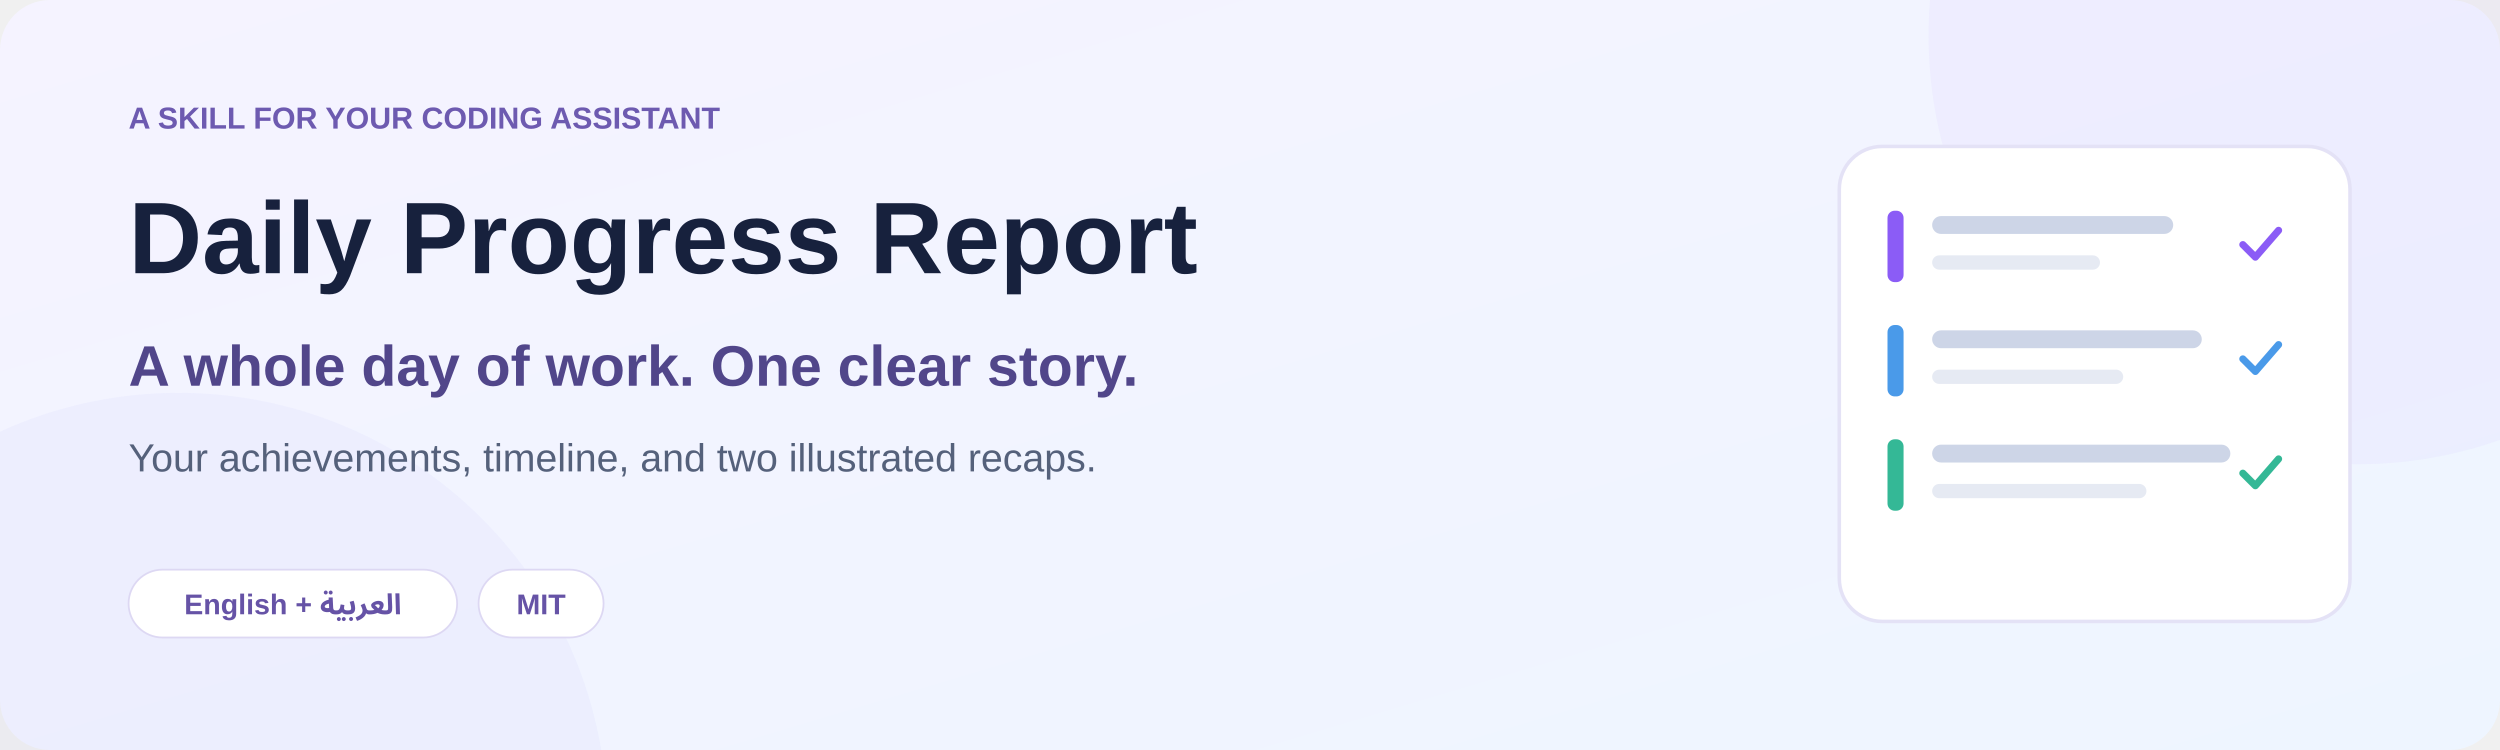
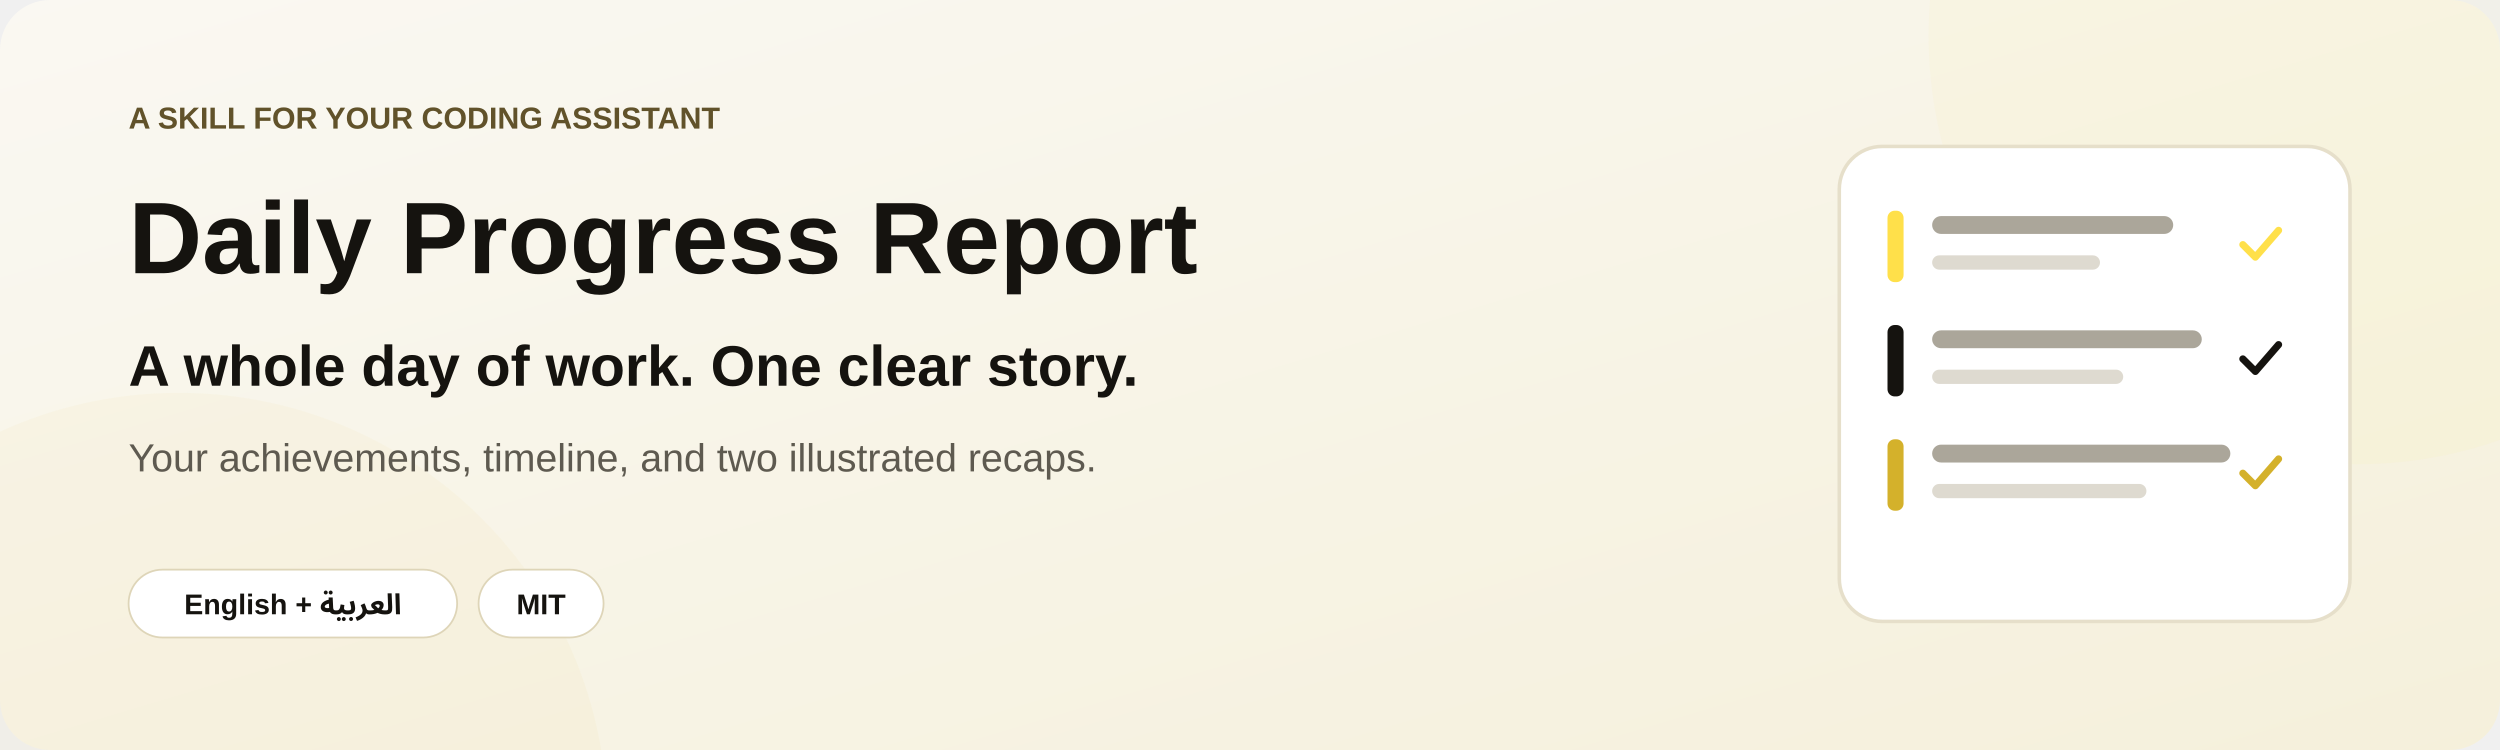
<svg xmlns="http://www.w3.org/2000/svg" width="700" height="210" viewBox="0 0 1400 420" role="img">
  <defs>
    <linearGradient id="bg" x2="1" y2="1">
-       <stop stop-color="#f5f3ff" />
-       <stop offset="1" stop-color="#eef5ff" />
+       <stop stop-color="#FAF8F2" />
+       <stop offset="1" stop-color="#F5F0DB" />
    </linearGradient>
    <linearGradient id="accent">
-       <stop stop-color="#8b5cf6" />
-       <stop offset="1" stop-color="#6366f1" />
+       <stop stop-color="#FFE04A" />
+       <stop offset="1" stop-color="#E3BD18" />
    </linearGradient>
  </defs>
  <g font-family="Arial, Noto Sans Arabic, sans-serif">
    <rect width="1400" height="420" rx="28" fill="url(#bg)" />
-     <circle cx="1320" cy="20" r="240" fill="#8b5cf6" opacity=".045" />
-     <circle cx="100" cy="460" r="240" fill="#6366f1" opacity=".04" />
-     <text x="72" y="72" fill="#6d5ab0" font-size="17" font-weight="700" text-anchor="start">A SKILL FOR YOUR CODING ASSISTANT</text>
-     <text x="72" y="153" fill="#17213d" font-size="57" font-weight="700" text-anchor="start">Daily Progress Report</text>
-     <text x="72" y="216" fill="#51468a" font-size="32" font-weight="700" text-anchor="start">A whole day of work. One clear story.</text>
-     <text x="72" y="264" fill="#55617b" font-size="22" font-weight="400" text-anchor="start">Your achievements, timeline, and two illustrated recaps.</text>
-     <rect x="1030" y="82" width="286" height="266" rx="24" fill="white" stroke="#e4e2f6" stroke-width="2" />
-     <rect x="1057" y="118" width="9" height="40" rx="4" fill="#8b5cf6" />
-     <rect x="1082" y="121" width="135" height="10" rx="5" fill="#cdd5e7" />
-     <rect x="1082" y="143" width="94" height="8" rx="4" fill="#e6eaf3" />
-     <path d="M1256 137l7 7 13-15" fill="none" stroke="#8b5cf6" stroke-width="4" stroke-linecap="round" stroke-linejoin="round" />
-     <rect x="1057" y="182" width="9" height="40" rx="4" fill="#4a9ae9" />
-     <rect x="1082" y="185" width="151" height="10" rx="5" fill="#cdd5e7" />
-     <rect x="1082" y="207" width="107" height="8" rx="4" fill="#e6eaf3" />
-     <path d="M1256 201l7 7 13-15" fill="none" stroke="#4a9ae9" stroke-width="4" stroke-linecap="round" stroke-linejoin="round" />
-     <rect x="1057" y="246" width="9" height="40" rx="4" fill="#34b896" />
-     <rect x="1082" y="249" width="167" height="10" rx="5" fill="#cdd5e7" />
-     <rect x="1082" y="271" width="120" height="8" rx="4" fill="#e6eaf3" />
-     <path d="M1256 265l7 7 13-15" fill="none" stroke="#34b896" stroke-width="4" stroke-linecap="round" stroke-linejoin="round" />
-     <rect x="72" y="319" width="184" height="38" rx="19" fill="white" stroke="#ddd8f3" />
-     <text x="164.0" y="344" fill="#6653a6" font-size="16" font-weight="700" text-anchor="middle">English + العربية</text>
-     <rect x="268" y="319" width="70" height="38" rx="19" fill="white" stroke="#ddd8f3" />
-     <text x="303.0" y="344" fill="#6653a6" font-size="16" font-weight="700" text-anchor="middle">MIT</text>
+     <circle cx="1320" cy="20" r="240" fill="#FFE04A" opacity=".045" />
+     <circle cx="100" cy="460" r="240" fill="#E3BD18" opacity=".04" />
+     <text x="72" y="72" fill="#61522A" font-size="17" font-weight="700" text-anchor="start">A SKILL FOR YOUR CODING ASSISTANT</text>
+     <text x="72" y="153" fill="#15130F" font-size="57" font-weight="700" text-anchor="start">Daily Progress Report</text>
+     <text x="72" y="216" fill="#15130F" font-size="32" font-weight="700" text-anchor="start">A whole day of work. One clear story.</text>
+     <text x="72" y="264" fill="#5E5A50" font-size="22" font-weight="400" text-anchor="start">Your achievements, timeline, and two illustrated recaps.</text>
+     <rect x="1030" y="82" width="286" height="266" rx="24" fill="white" stroke="#E6DFCA" stroke-width="2" />
+     <rect x="1057" y="118" width="9" height="40" rx="4" fill="#FFE04A" />
+     <rect x="1082" y="121" width="135" height="10" rx="5" fill="#ABA69A" />
+     <rect x="1082" y="143" width="94" height="8" rx="4" fill="#DEDAD0" />
+     <path d="M1256 137l7 7 13-15" fill="none" stroke="#FFE04A" stroke-width="4" stroke-linecap="round" stroke-linejoin="round" />
+     <rect x="1057" y="182" width="9" height="40" rx="4" fill="#15130F" />
+     <rect x="1082" y="185" width="151" height="10" rx="5" fill="#ABA69A" />
+     <rect x="1082" y="207" width="107" height="8" rx="4" fill="#DEDAD0" />
+     <path d="M1256 201l7 7 13-15" fill="none" stroke="#15130F" stroke-width="4" stroke-linecap="round" stroke-linejoin="round" />
+     <rect x="1057" y="246" width="9" height="40" rx="4" fill="#D4B12B" />
+     <rect x="1082" y="249" width="167" height="10" rx="5" fill="#ABA69A" />
+     <rect x="1082" y="271" width="120" height="8" rx="4" fill="#DEDAD0" />
+     <path d="M1256 265l7 7 13-15" fill="none" stroke="#D4B12B" stroke-width="4" stroke-linecap="round" stroke-linejoin="round" />
+     <rect x="72" y="319" width="184" height="38" rx="19" fill="white" stroke="#DED5B8" />
+     <text x="164.0" y="344" fill="#15130F" font-size="16" font-weight="700" text-anchor="middle">English + العربية</text>
+     <rect x="268" y="319" width="70" height="38" rx="19" fill="white" stroke="#DED5B8" />
+     <text x="303.0" y="344" fill="#15130F" font-size="16" font-weight="700" text-anchor="middle">MIT</text>
  </g>
</svg>
